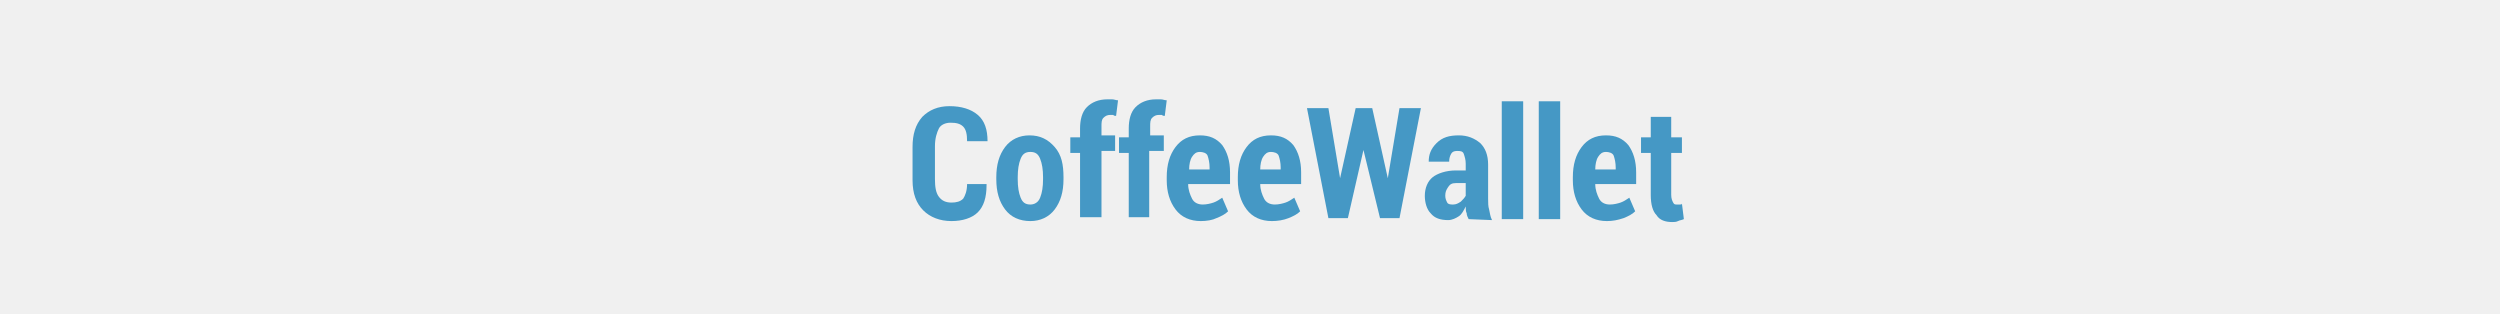
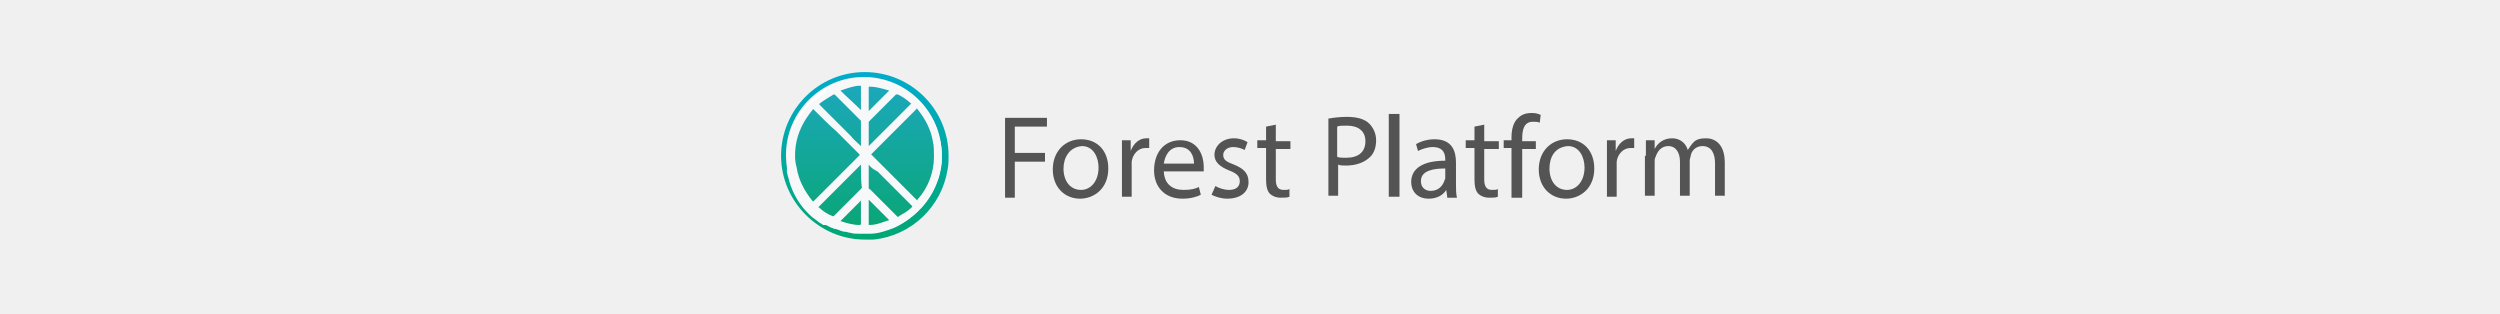
- <svg xmlns="http://www.w3.org/2000/svg" version="1.1" id="Слой_1" image-rendering="optimizeQuality" shape-rendering="geometricPrecision" text-rendering="geometricPrecision" x="0px" y="0px" viewBox="0 0 256.7 32.2" style="enable-background:new 0 0 256.7 32.2;" xml:space="preserve">
+ <svg xmlns="http://www.w3.org/2000/svg" version="1.1" id="Слой_1" shape-rendering="geometricPrecision" image-rendering="optimizeQuality" text-rendering="geometricPrecision" x="0px" y="0px" viewBox="0 0 256.7 32.2" style="enable-background:new 0 0 256.7 32.2;" xml:space="preserve">
  <style type="text/css">
- 	.st0{fill:#4598C5;}
+ 	.st0{fill:#FFFFFF;}
+ 	.st1{fill:url(#SVGID_1_);}
+ 	.st2{fill:url(#SVGID_2_);}
+ 	.st3{fill:#F7F8F9;}
+ 	.st4{fill:#545454;}
</style>
+   <path class="st0" d="M88.8,8c-4.4,0-8,3.6-8,8s3.6,8,8,8c0.1,0,0.2,0,0.3,0c4-0.1,7.3-3.2,7.7-7.1c0-0.3,0-0.5,0-0.8  C96.7,11.6,93.2,8,88.8,8z M94.1,21.2c-1.5,1.5-3.5,2.2-5.5,2.2c-1.8-0.1-3.6-0.8-5-2.2c-2.9-2.9-2.9-7.6,0-10.5s7.6-2.9,10.5,0  c1.5,1.5,2.3,3.6,2.2,5.6C96.1,18.1,95.4,19.9,94.1,21.2z" />
+   <linearGradient id="SVGID_1_" gradientUnits="userSpaceOnUse" x1="88.8" y1="33.113" x2="88.8" y2="2.629" gradientTransform="matrix(1 0 0 -1 0 34)">
+     <stop offset="0" style="stop-color:#00ADEE" />
+     <stop offset="1" style="stop-color:#00A551" />
+   </linearGradient>
+   <path class="st1" d="M88.8,7.4c-4.8,0-8.6,3.9-8.6,8.6s3.9,8.6,8.6,8.6c0.3,0,0.6,0,0.9,0c3.9-0.4,7-3.4,7.6-7.2  c0.1-0.5,0.1-0.9,0.1-1.4C97.4,11.2,93.5,7.4,88.8,7.4z M89,23.9c-0.1,0-0.2,0-0.3,0c-4.4,0-8-3.6-8-8s3.6-8,8-8s8,3.6,8,8  c0,0.3,0,0.5,0,0.8C96.3,20.7,93,23.8,89,23.9z" />
+   <linearGradient id="SVGID_2_" gradientUnits="userSpaceOnUse" x1="88.862" y1="33.027" x2="88.862" y2="2.879" gradientTransform="matrix(1 0 0 -1 0 34)">
+     <stop offset="0" style="stop-color:#25A9E0" />
+     <stop offset="1" style="stop-color:#00A551" />
+   </linearGradient>
+   <path class="st2" d="M94.1,10.7c-2.9-2.9-7.6-2.9-10.5,0s-2.9,7.6,0,10.5c1.4,1.4,3.2,2.1,5,2.2c2,0.1,4-0.7,5.5-2.2  c1.4-1.4,2.1-3.1,2.2-4.9C96.3,14.3,95.6,12.2,94.1,10.7z" />
+   <path class="st3" d="M85.2,8.9c0.3-0.1,0.6-0.3,0.8-0.4c0.1,0,0.2,0,0.2-0.1c0.2-0.1,0.4-0.1,0.6-0.2l0,0c0,0,0,0,0.1,0  c0.3-0.1,0.6-0.1,0.9-0.1c0.5-0.1,1-0.1,1.5,0c0.8,0.1,1.6,0.2,2.3,0.5c0.8,0.3,1.5,0.7,2.2,1.3c0,0,0.1,0,0.1,0.1l0,0  c0.1,0.1,0.1,0.1,0.2,0.2c0.4,0.4,0.7,0.8,1.1,1.2c0.7,1,1.2,2.2,1.4,3.4c0.2,1,0.1,1.9-0.1,2.9v0.1l0,0c-0.1,0.2-0.1,0.4-0.2,0.6  l0,0c0,0.1-0.1,0.2-0.1,0.2l0,0c0,0.1,0,0.1-0.1,0.2l0,0C96,19,96,19.1,95.9,19.3l0,0l0,0c0,0.1-0.1,0.2-0.1,0.3l0,0  c-0.1,0.2-0.2,0.3-0.3,0.5l0,0c-0.3,0.4-0.5,0.8-0.9,1.2c-0.8,0.9-1.7,1.6-2.8,2.1C91,23.7,90.2,24,89.3,24c-0.3,0-0.6,0-0.9,0  c-0.1,0-0.2,0-0.2,0l0,0c-0.3,0-0.6,0-0.9-0.1c-0.2,0-0.3-0.1-0.5-0.1s-0.5-0.1-0.7-0.2c-0.1,0-0.2-0.1-0.4-0.1  c-0.1,0-0.2-0.1-0.3-0.1c-0.2-0.1-0.4-0.2-0.6-0.3l0,0l0,0l0,0l0,0l0,0h-0.1c0,0,0,0-0.1,0c0,0,0,0-0.1,0L84.4,23l0,0  c-0.1,0-0.1-0.1-0.2-0.1l0,0c-0.3-0.2-0.5-0.4-0.8-0.6c-0.9-0.8-1.5-1.6-2-2.7c-0.1-0.2-0.1-0.3-0.2-0.5c-0.1-0.1,0-0.2-0.1-0.3  c-0.1-0.4-0.2-0.7-0.3-1.1l0,0l0,0c0-0.1,0-0.1,0-0.2l0,0l0,0c0-0.1,0-0.1,0-0.2s0-0.3,0-0.4l0,0c0-0.2,0-0.4,0-0.6c0,0,0,0,0-0.1  s0-0.2,0-0.3c0,0,0,0,0-0.1l0,0v-0.1l0,0l0,0v-0.1l0,0l0,0l0,0l0,0c0-0.1,0-0.1,0-0.2c0.1-0.4,0.1-0.8,0.2-1.1  c0.3-1,0.8-1.9,1.5-2.8c0,0,0,0,0-0.1l0,0c0.1-0.1,0.3-0.3,0.4-0.4c0.2-0.2,0.4-0.4,0.7-0.6c0,0,0.1,0,0.1-0.1  c0.1-0.1,0.2-0.1,0.3-0.2l0.1-0.1c0.1-0.1,0.3-0.2,0.4-0.3c0.1,0,0.1-0.1,0.2-0.1C84.9,9,85,9,85.2,8.9L85.2,8.9z M83.5,11.2  C83.4,11.2,83.4,11.3,83.5,11.2c-1,1.2-1.6,2.4-1.8,3.8c-0.1,0.8-0.1,1.5,0.1,2.2c0.2,1.3,0.8,2.4,1.6,3.4c0.1,0.1,0.1,0.1,0.2,0  c1.5-1.5,3.1-3.1,4.6-4.6c0.1-0.1,0.1-0.1,0-0.2c-0.8-0.8-1.5-1.5-2.3-2.3C85.1,12.8,84.3,12,83.5,11.2  C83.5,11.3,83.5,11.2,83.5,11.2z M95.9,16.1c0-0.6,0-1.1-0.1-1.5c-0.2-1.3-0.8-2.4-1.6-3.4c-0.1-0.1-0.1-0.1-0.1,0  c-0.4,0.4-0.8,0.8-1.2,1.2c-1.1,1.1-2.3,2.3-3.4,3.4c0,0-0.1,0.1,0,0.1c1.5,1.5,3.1,3.1,4.6,4.6c0.1,0.1,0.1,0.1,0.1,0  C95.3,19.3,95.9,17.7,95.9,16.1z M88.4,15L88.4,15c0-0.9,0-1.7,0-2.5v-0.1c-0.9-0.9-1.8-1.8-2.7-2.7h-0.1c-0.5,0.3-1,0.6-1.4,0.9  c-0.1,0.1-0.1,0.1,0,0.2c1.1,1.1,2.1,2.1,3.2,3.2C87.6,14.3,88,14.6,88.4,15z M89.2,15L89.2,15L89.2,15c1.5-1.5,2.9-2.9,4.3-4.3  c0.1-0.1,0.1-0.1,0-0.1c-0.4-0.4-0.9-0.7-1.3-0.9c-0.1,0-0.1,0-0.2,0c-0.9,0.9-1.8,1.8-2.7,2.7c-0.1,0.1-0.1,0.1-0.1,0.2  C89.2,13.4,89.2,14.2,89.2,15L89.2,15z M88.4,16.9C88.3,17,88.3,17,88.4,16.9c-1.5,1.5-2.9,2.9-4.3,4.3c-0.1,0.1-0.1,0.1,0,0.1  c0.4,0.4,0.9,0.7,1.4,0.9c0.1,0,0.1,0,0.1,0c0.9-0.9,1.8-1.8,2.8-2.8l0.1-0.1C88.4,18.6,88.4,17.8,88.4,16.9z M89.2,16.9L89.2,16.9  c0,0.9,0,1.6,0,2.4c0,0.1,0,0.1,0.1,0.1c0.9,0.9,1.9,1.9,2.8,2.8c0.1,0.1,0.1,0.1,0.2,0c0.5-0.3,0.9-0.5,1.3-0.9  c0.1-0.1,0.1-0.1,0-0.2c-1.2-1.2-2.4-2.4-3.5-3.5C89.7,17.4,89.4,17.2,89.2,16.9z M89.2,20.5L89.2,20.5c0,0.8,0,1.7,0,2.5  c0,0.1,0,0.1,0.1,0.1c0.4,0,0.8-0.1,1.1-0.2c0.3-0.1,0.6-0.2,0.9-0.3C90.6,21.9,89.9,21.2,89.2,20.5z M91.3,9.3  C91.3,9.3,91.2,9.3,91.3,9.3c-0.7-0.2-1.3-0.4-2-0.4c-0.1,0-0.1,0-0.1,0.1c0,0.8,0,1.6,0,2.3v0.1C89.9,10.7,90.6,10,91.3,9.3z   M88.4,20.6c-0.7,0.7-1.4,1.4-2.1,2.1l0,0c0.6,0.2,1.3,0.4,1.9,0.4c0.1,0,0.2,0,0.2-0.1c0-0.7,0-1.4,0-2.2  C88.4,20.7,88.4,20.6,88.4,20.6z M88.4,11.3L88.4,11.3c0-0.8,0-1.6,0-2.4c0-0.1,0-0.1-0.1-0.1c-0.4,0-0.7,0.1-1.1,0.2  c-0.3,0.1-0.6,0.2-0.9,0.3C87,10,87.7,10.6,88.4,11.3z" />
  <g>
-     <path class="st0" d="M101.3,19L101.3,19c0,1.3-0.3,2.2-0.9,2.8s-1.6,0.9-2.7,0.9c-1.2,0-2.2-0.4-2.9-1.1c-0.7-0.7-1.1-1.7-1.1-3.1   v-3.4c0-1.3,0.3-2.3,1-3.1c0.7-0.7,1.6-1.1,2.8-1.1c1.2,0,2.2,0.3,2.9,0.9s1,1.5,1,2.7l0,0h-2.1c0-0.7-0.1-1.2-0.4-1.5   s-0.7-0.4-1.3-0.4c-0.5,0-1,0.2-1.2,0.6S96,14.2,96,15v3.4c0,0.8,0.1,1.4,0.4,1.8s0.7,0.6,1.3,0.6c0.5,0,0.9-0.1,1.2-0.4   c0.2-0.3,0.4-0.8,0.4-1.5h2V19z" />
-     <path class="st0" d="M102.3,18.2c0-1.3,0.3-2.3,0.9-3.1s1.5-1.2,2.5-1.2c1.1,0,1.9,0.4,2.6,1.2s0.9,1.8,0.9,3.1v0.2   c0,1.3-0.3,2.3-0.9,3.1c-0.6,0.8-1.5,1.2-2.5,1.2c-1.1,0-2-0.4-2.6-1.2c-0.6-0.8-0.9-1.8-0.9-3.1V18.2z M104.5,18.4   c0,0.8,0.1,1.4,0.3,1.9s0.5,0.7,1,0.7c0.4,0,0.8-0.2,1-0.7s0.3-1.1,0.3-1.9v-0.2c0-0.8-0.1-1.4-0.3-1.9c-0.2-0.5-0.5-0.7-1-0.7   s-0.8,0.2-1,0.7c-0.2,0.5-0.3,1.1-0.3,1.9V18.4z" />
-     <path class="st0" d="M110.9,22.5v-6.8h-1v-1.6h1v-0.9c0-0.9,0.2-1.7,0.7-2.2s1.2-0.8,2.1-0.8c0.2,0,0.3,0,0.5,0s0.4,0.1,0.6,0.1   l-0.2,1.6c-0.1,0-0.2,0-0.3-0.1c-0.1,0-0.2,0-0.3,0c-0.3,0-0.5,0.1-0.7,0.3s-0.2,0.5-0.2,0.9v0.9h1.4v1.6h-1.4v6.8h-2.2V22.5z" />
-     <path class="st0" d="M115.9,22.5v-6.8h-1v-1.6h1v-0.9c0-0.9,0.2-1.7,0.7-2.2s1.2-0.8,2.1-0.8c0.2,0,0.3,0,0.5,0s0.4,0.1,0.6,0.1   l-0.2,1.6c-0.1,0-0.2,0-0.3-0.1c-0.1,0-0.2,0-0.3,0c-0.3,0-0.5,0.1-0.7,0.3s-0.2,0.5-0.2,0.9v0.9h1.4v1.6H118v6.8h-2.1V22.5z" />
-     <path class="st0" d="M123.3,22.7c-1.1,0-2-0.4-2.6-1.2c-0.6-0.8-0.9-1.8-0.9-3v-0.3c0-1.3,0.3-2.3,0.9-3.1s1.4-1.2,2.5-1.2   c1,0,1.7,0.3,2.3,1c0.5,0.7,0.8,1.6,0.8,2.8v1.2H122c0,0.6,0.2,1.1,0.4,1.5c0.2,0.4,0.6,0.6,1.1,0.6c0.4,0,0.8-0.1,1.1-0.2   c0.3-0.1,0.6-0.3,0.9-0.5l0.6,1.4c-0.3,0.3-0.7,0.5-1.2,0.7C124.5,22.6,123.9,22.7,123.3,22.7z M123.2,15.6c-0.4,0-0.6,0.2-0.8,0.5   c-0.2,0.3-0.3,0.8-0.3,1.3h2.1v-0.2c0-0.5-0.1-0.9-0.2-1.2C123.9,15.7,123.5,15.6,123.2,15.6z" />
-     <path class="st0" d="M130.6,22.7c-1.1,0-2-0.4-2.6-1.2c-0.6-0.8-0.9-1.8-0.9-3v-0.3c0-1.3,0.3-2.3,0.9-3.1c0.6-0.8,1.4-1.2,2.5-1.2   c1,0,1.7,0.3,2.3,1c0.5,0.7,0.8,1.6,0.8,2.8v1.2h-4.2c0,0.6,0.2,1.1,0.4,1.5s0.6,0.6,1.1,0.6c0.4,0,0.8-0.1,1.1-0.2   s0.6-0.3,0.9-0.5l0.6,1.4c-0.3,0.3-0.7,0.5-1.2,0.7C131.8,22.6,131.2,22.7,130.6,22.7z M130.5,15.6c-0.4,0-0.6,0.2-0.8,0.5   c-0.2,0.3-0.3,0.8-0.3,1.3h2.1v-0.2c0-0.5-0.1-0.9-0.2-1.2C131.2,15.7,130.8,15.6,130.5,15.6z" />
-     <path class="st0" d="M142.5,18.3L142.5,18.3l1.2-7.2h2.2l-2.2,11.3h-2l-1.7-7l0,0l-1.6,7h-2l-2.2-11.3h2.2l1.2,7.2l0,0l1.6-7.2h1.7   L142.5,18.3z" />
-     <path class="st0" d="M150.8,22.5c-0.1-0.2-0.2-0.4-0.2-0.6c-0.1-0.2-0.1-0.4-0.1-0.7c-0.2,0.4-0.4,0.8-0.7,1s-0.7,0.4-1.1,0.4   c-0.8,0-1.4-0.2-1.8-0.7c-0.4-0.4-0.6-1.1-0.6-1.8c0-0.8,0.3-1.5,0.8-1.9s1.4-0.7,2.4-0.7h1v-0.7c0-0.4-0.1-0.7-0.2-1   c-0.1-0.3-0.4-0.3-0.7-0.3s-0.5,0.1-0.6,0.3s-0.2,0.4-0.2,0.8h-2.1l0,0c0-0.7,0.2-1.3,0.8-1.9s1.3-0.8,2.3-0.8   c0.9,0,1.6,0.3,2.2,0.8c0.5,0.5,0.8,1.2,0.8,2.2v3.5c0,0.4,0,0.8,0.1,1.1c0.1,0.4,0.1,0.7,0.3,1.1L150.8,22.5L150.8,22.5z    M149.2,21c0.3,0,0.5-0.1,0.8-0.3c0.2-0.2,0.4-0.4,0.5-0.6v-1.3h-1c-0.4,0-0.6,0.1-0.8,0.4s-0.3,0.5-0.3,0.9c0,0.3,0.1,0.5,0.2,0.7   S149,21,149.2,21z" />
-     <path class="st0" d="M156.4,22.5h-2.2V10.4h2.2V22.5z" />
-     <path class="st0" d="M160.2,22.5H158V10.4h2.2V22.5z" />
-     <path class="st0" d="M165,22.7c-1.1,0-2-0.4-2.6-1.2c-0.6-0.8-0.9-1.8-0.9-3v-0.3c0-1.3,0.3-2.3,0.9-3.1c0.6-0.8,1.4-1.2,2.5-1.2   c1,0,1.7,0.3,2.3,1c0.5,0.7,0.8,1.6,0.8,2.8v1.2h-4.2c0,0.6,0.2,1.1,0.4,1.5s0.6,0.6,1.1,0.6c0.4,0,0.8-0.1,1.1-0.2   s0.6-0.3,0.9-0.5l0.6,1.4c-0.3,0.3-0.7,0.5-1.2,0.7C166.1,22.6,165.6,22.7,165,22.7z M164.9,15.6c-0.4,0-0.6,0.2-0.8,0.5   s-0.3,0.8-0.3,1.3h2.1v-0.2c0-0.5-0.1-0.9-0.2-1.2C165.6,15.7,165.2,15.6,164.9,15.6z" />
-     <path class="st0" d="M171.6,12v2.1h1.1v1.6h-1.1V20c0,0.4,0.1,0.6,0.2,0.8c0.1,0.2,0.2,0.2,0.4,0.2c0.1,0,0.2,0,0.3,0   s0.2,0,0.2-0.1l0.2,1.6c-0.2,0.1-0.4,0.1-0.6,0.2s-0.4,0.1-0.6,0.1c-0.7,0-1.3-0.2-1.6-0.7c-0.4-0.4-0.6-1.1-0.6-2.1v-4.3h-1v-1.6   h1V12H171.6z" />
+     <path class="st4" d="M103.1,12.1h4.4V13h-3.3v2.7h3.1v0.9h-3.1v3.7h-1V12.1z" />
+     <path class="st4" d="M113.8,17.3c0,2.1-1.5,3.1-2.9,3.1c-1.6,0-2.8-1.2-2.8-3c0-1.9,1.3-3.1,2.9-3.1   C112.7,14.3,113.8,15.5,113.8,17.3z M109.2,17.3c0,1.3,0.7,2.2,1.8,2.2c1,0,1.8-0.9,1.8-2.3c0-1-0.5-2.2-1.7-2.2   C109.8,15.1,109.2,16.2,109.2,17.3z" />
+     <path class="st4" d="M115.2,16.2c0-0.7,0-1.3,0-1.8h0.9l0,1.1h0c0.3-0.8,0.9-1.3,1.6-1.3c0.1,0,0.2,0,0.3,0v1c-0.1,0-0.2,0-0.4,0   c-0.7,0-1.3,0.6-1.4,1.4c0,0.1,0,0.3,0,0.5v3.1h-1V16.2z" />
+     <path class="st4" d="M119.5,17.5c0,1.4,0.9,2,2,2c0.8,0,1.2-0.1,1.6-0.3l0.2,0.8c-0.4,0.2-1,0.4-1.9,0.4c-1.8,0-2.9-1.2-2.9-2.9   c0-1.8,1-3.1,2.7-3.1c1.9,0,2.4,1.7,2.4,2.7c0,0.2,0,0.4,0,0.5H119.5z M122.6,16.8c0-0.7-0.3-1.7-1.5-1.7c-1.1,0-1.5,1-1.6,1.7   H122.6z" />
+     <path class="st4" d="M124.8,19.1c0.3,0.2,0.9,0.4,1.4,0.4c0.8,0,1.1-0.4,1.1-0.9c0-0.5-0.3-0.8-1.1-1.1c-1-0.4-1.5-0.9-1.5-1.6   c0-0.9,0.8-1.7,2-1.7c0.6,0,1.1,0.2,1.4,0.4l-0.3,0.8c-0.2-0.1-0.6-0.3-1.2-0.3c-0.6,0-1,0.4-1,0.8c0,0.5,0.3,0.7,1.1,1   c1,0.4,1.5,0.9,1.5,1.8c0,1-0.8,1.7-2.2,1.7c-0.6,0-1.2-0.2-1.6-0.4L124.8,19.1z" />
+     <path class="st4" d="M131,12.8v1.7h1.5v0.8H131v3.1c0,0.7,0.2,1.1,0.8,1.1c0.3,0,0.5,0,0.6-0.1l0,0.8c-0.2,0.1-0.5,0.1-0.9,0.1   c-0.5,0-0.9-0.2-1.1-0.4c-0.3-0.3-0.4-0.8-0.4-1.5v-3.2h-0.9v-0.8h0.9V13L131,12.8z" />
+     <path class="st4" d="M136.3,12.2c0.5-0.1,1.2-0.2,2-0.2c1,0,1.8,0.2,2.3,0.7c0.4,0.4,0.7,1,0.7,1.7c0,0.7-0.2,1.3-0.6,1.7   c-0.6,0.6-1.5,0.9-2.5,0.9c-0.3,0-0.6,0-0.8-0.1v3.2h-1V12.2z M137.3,16.1c0.2,0.1,0.5,0.1,0.9,0.1c1.3,0,2-0.6,2-1.7   c0-1.1-0.8-1.6-1.9-1.6c-0.5,0-0.8,0-1,0.1V16.1z" />
+     <path class="st4" d="M142.6,11.7h1.1v8.5h-1.1V11.7z" />
+     <path class="st4" d="M148.6,20.2l-0.1-0.7h0c-0.3,0.5-0.9,0.9-1.8,0.9c-1.2,0-1.8-0.8-1.8-1.7c0-1.4,1.2-2.2,3.5-2.2v-0.1   c0-0.5-0.1-1.3-1.3-1.3c-0.5,0-1.1,0.2-1.5,0.4l-0.2-0.7c0.5-0.3,1.2-0.5,1.9-0.5c1.8,0,2.2,1.2,2.2,2.4v2.2c0,0.5,0,1,0.1,1.4   H148.6z M148.4,17.3c-1.2,0-2.5,0.2-2.5,1.3c0,0.7,0.5,1,1,1c0.8,0,1.2-0.5,1.4-1c0-0.1,0.1-0.2,0.1-0.3V17.3z" />
+     <path class="st4" d="M152.4,12.8v1.7h1.5v0.8h-1.5v3.1c0,0.7,0.2,1.1,0.8,1.1c0.3,0,0.5,0,0.6-0.1l0,0.8c-0.2,0.1-0.5,0.1-0.9,0.1   c-0.5,0-0.9-0.2-1.1-0.4c-0.3-0.3-0.4-0.8-0.4-1.5v-3.2h-0.9v-0.8h0.9V13L152.4,12.8z" />
+     <path class="st4" d="M155.2,20.2v-5h-0.8v-0.8h0.8v-0.3c0-0.8,0.2-1.6,0.7-2c0.4-0.4,0.9-0.5,1.4-0.5c0.4,0,0.7,0.1,0.9,0.2   l-0.1,0.8c-0.2-0.1-0.4-0.1-0.7-0.1c-0.9,0-1.1,0.8-1.1,1.7v0.3h1.4v0.8h-1.4v5H155.2z" />
+     <path class="st4" d="M163.7,17.3c0,2.1-1.5,3.1-2.9,3.1c-1.6,0-2.8-1.2-2.8-3c0-1.9,1.3-3.1,2.9-3.1   C162.6,14.3,163.7,15.5,163.7,17.3z M159.1,17.3c0,1.3,0.7,2.2,1.8,2.2c1,0,1.8-0.9,1.8-2.3c0-1-0.5-2.2-1.7-2.2   C159.6,15.1,159.1,16.2,159.1,17.3z" />
+     <path class="st4" d="M165,16.2c0-0.7,0-1.3,0-1.8h0.9l0,1.1h0c0.3-0.8,0.9-1.3,1.6-1.3c0.1,0,0.2,0,0.3,0v1c-0.1,0-0.2,0-0.4,0   c-0.7,0-1.3,0.6-1.4,1.4c0,0.1,0,0.3,0,0.5v3.1h-1V16.2z" />
+     <path class="st4" d="M169,16c0-0.6,0-1.1,0-1.6h0.9l0,0.9h0c0.3-0.6,0.9-1.1,1.8-1.1c0.8,0,1.4,0.5,1.6,1.2h0   c0.2-0.3,0.4-0.6,0.6-0.8c0.3-0.3,0.7-0.4,1.3-0.4c0.8,0,1.9,0.5,1.9,2.5v3.4h-1v-3.3c0-1.1-0.4-1.8-1.3-1.8c-0.6,0-1.1,0.4-1.2,1   c0,0.1-0.1,0.3-0.1,0.5v3.6h-1v-3.5c0-0.9-0.4-1.6-1.2-1.6c-0.7,0-1.1,0.5-1.3,1.1c-0.1,0.2-0.1,0.3-0.1,0.5v3.5h-1V16z" />
  </g>
</svg>
